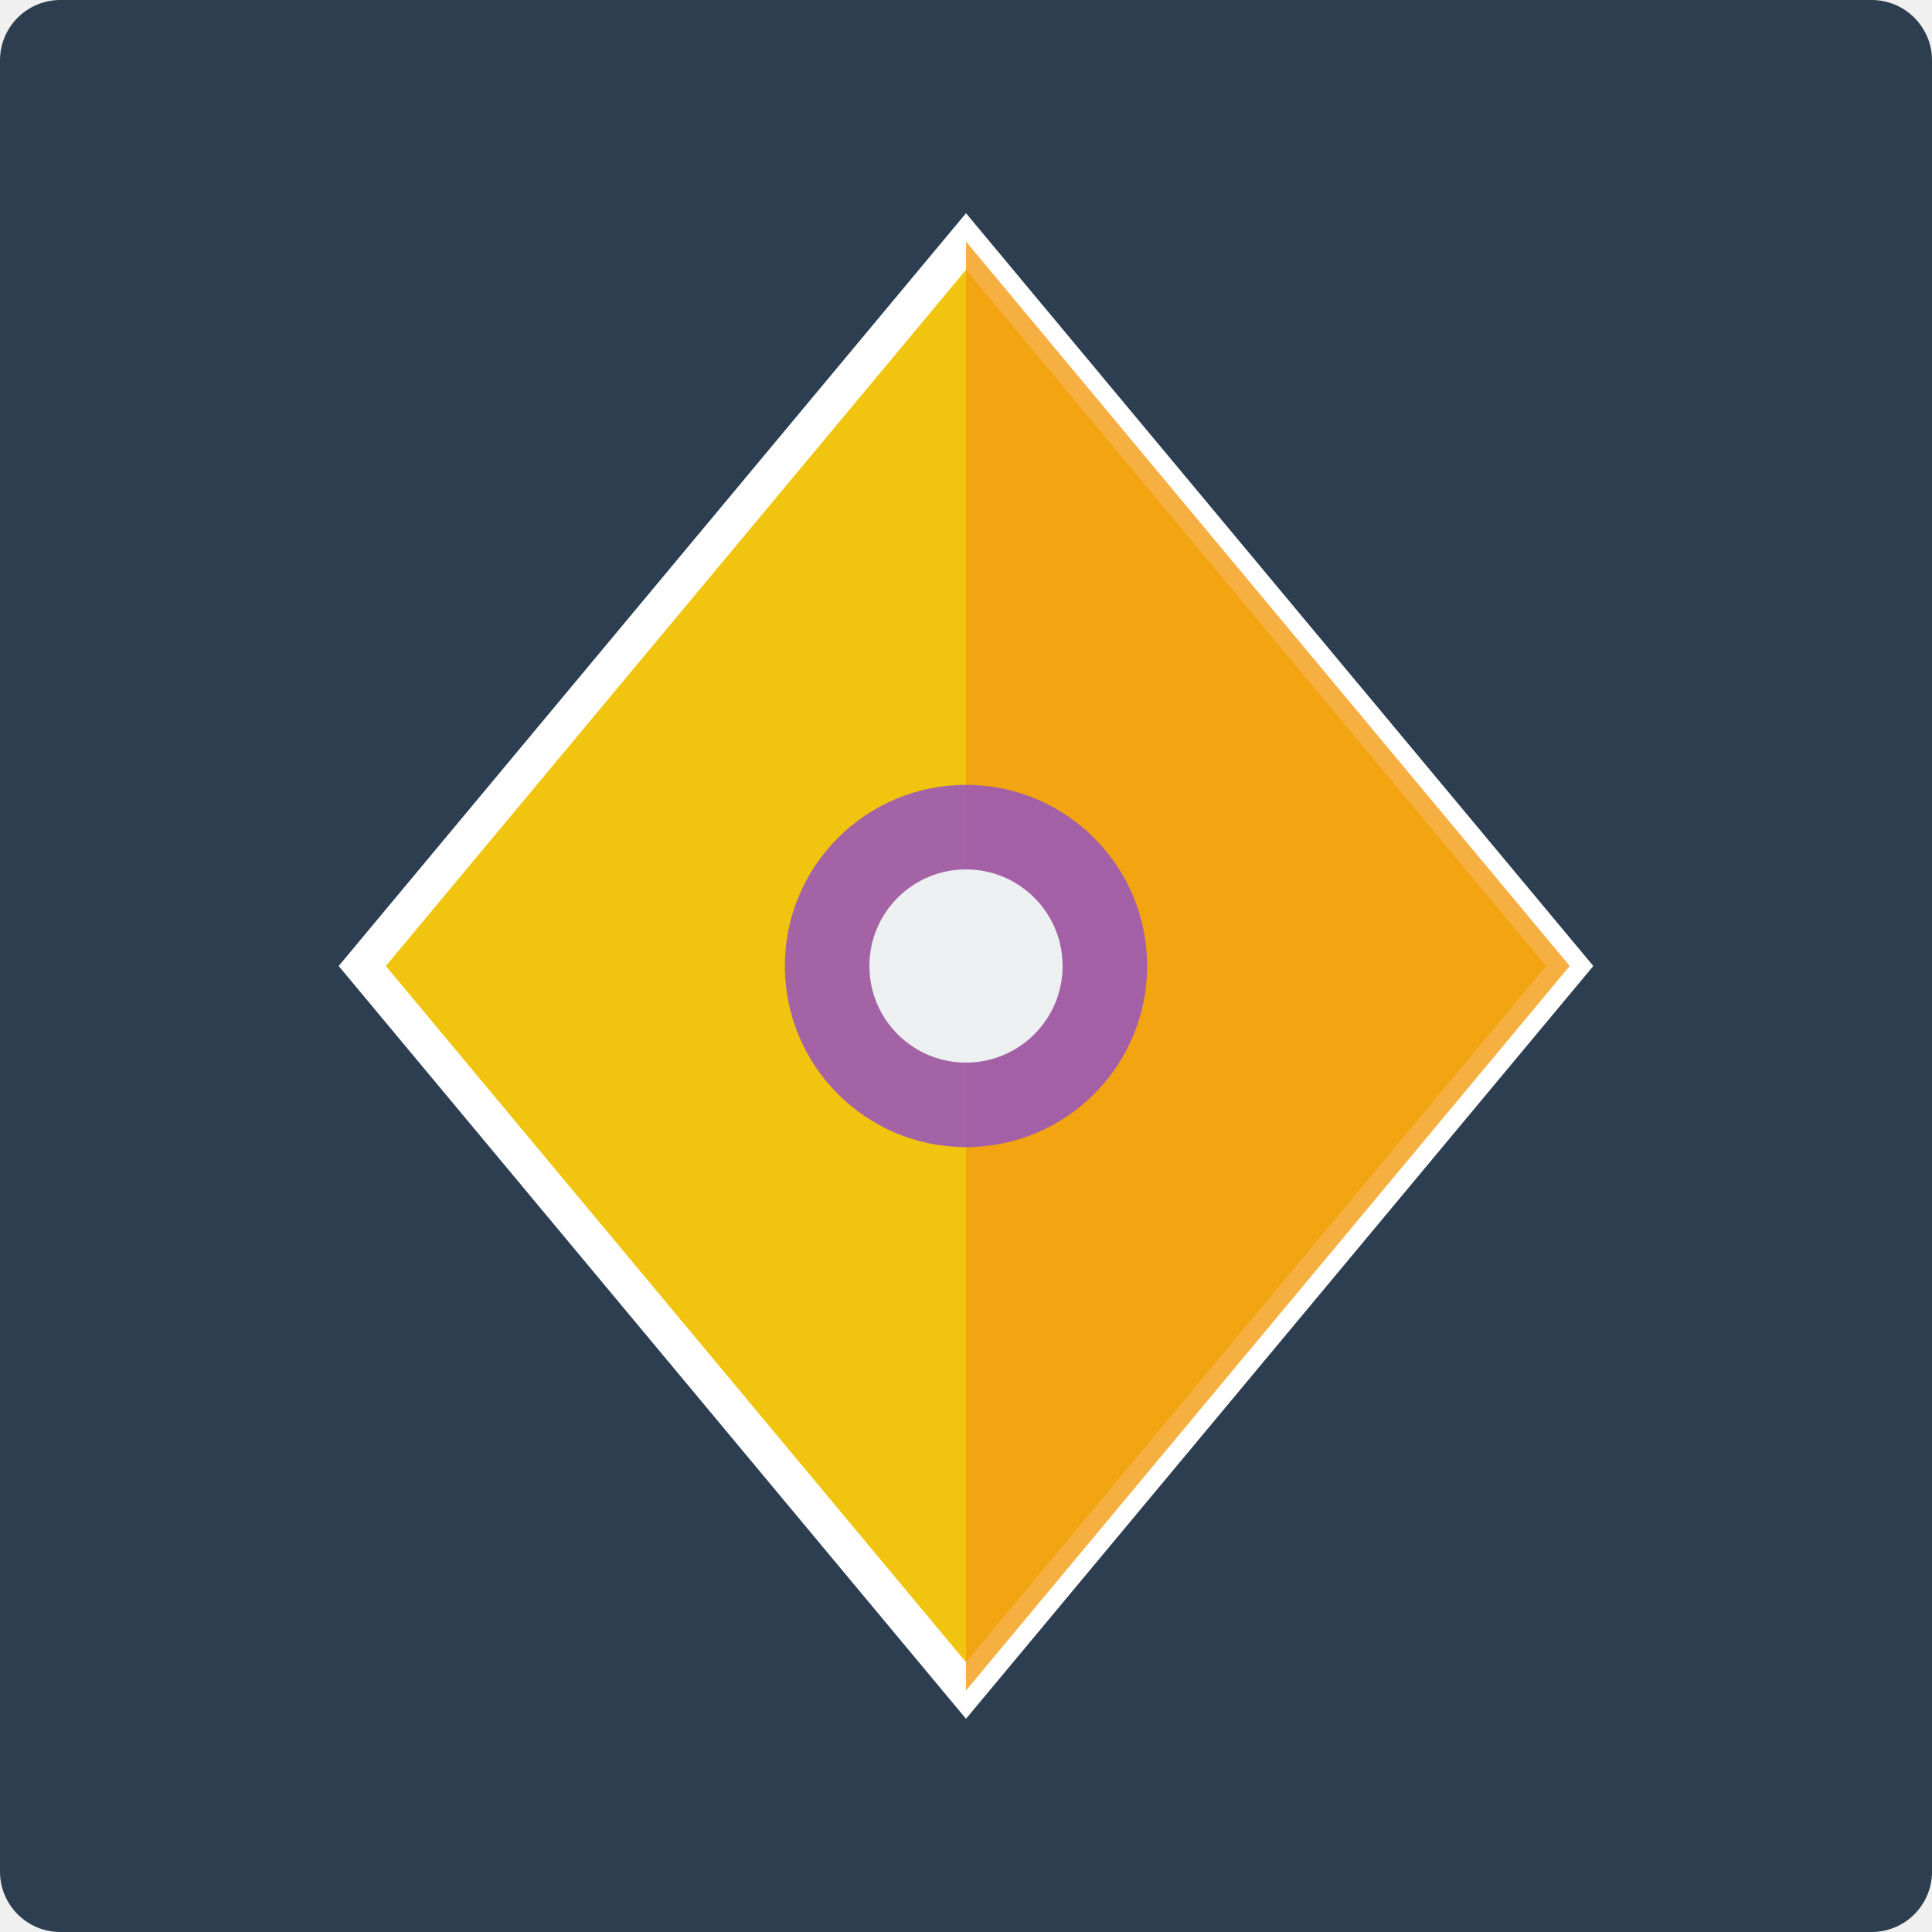
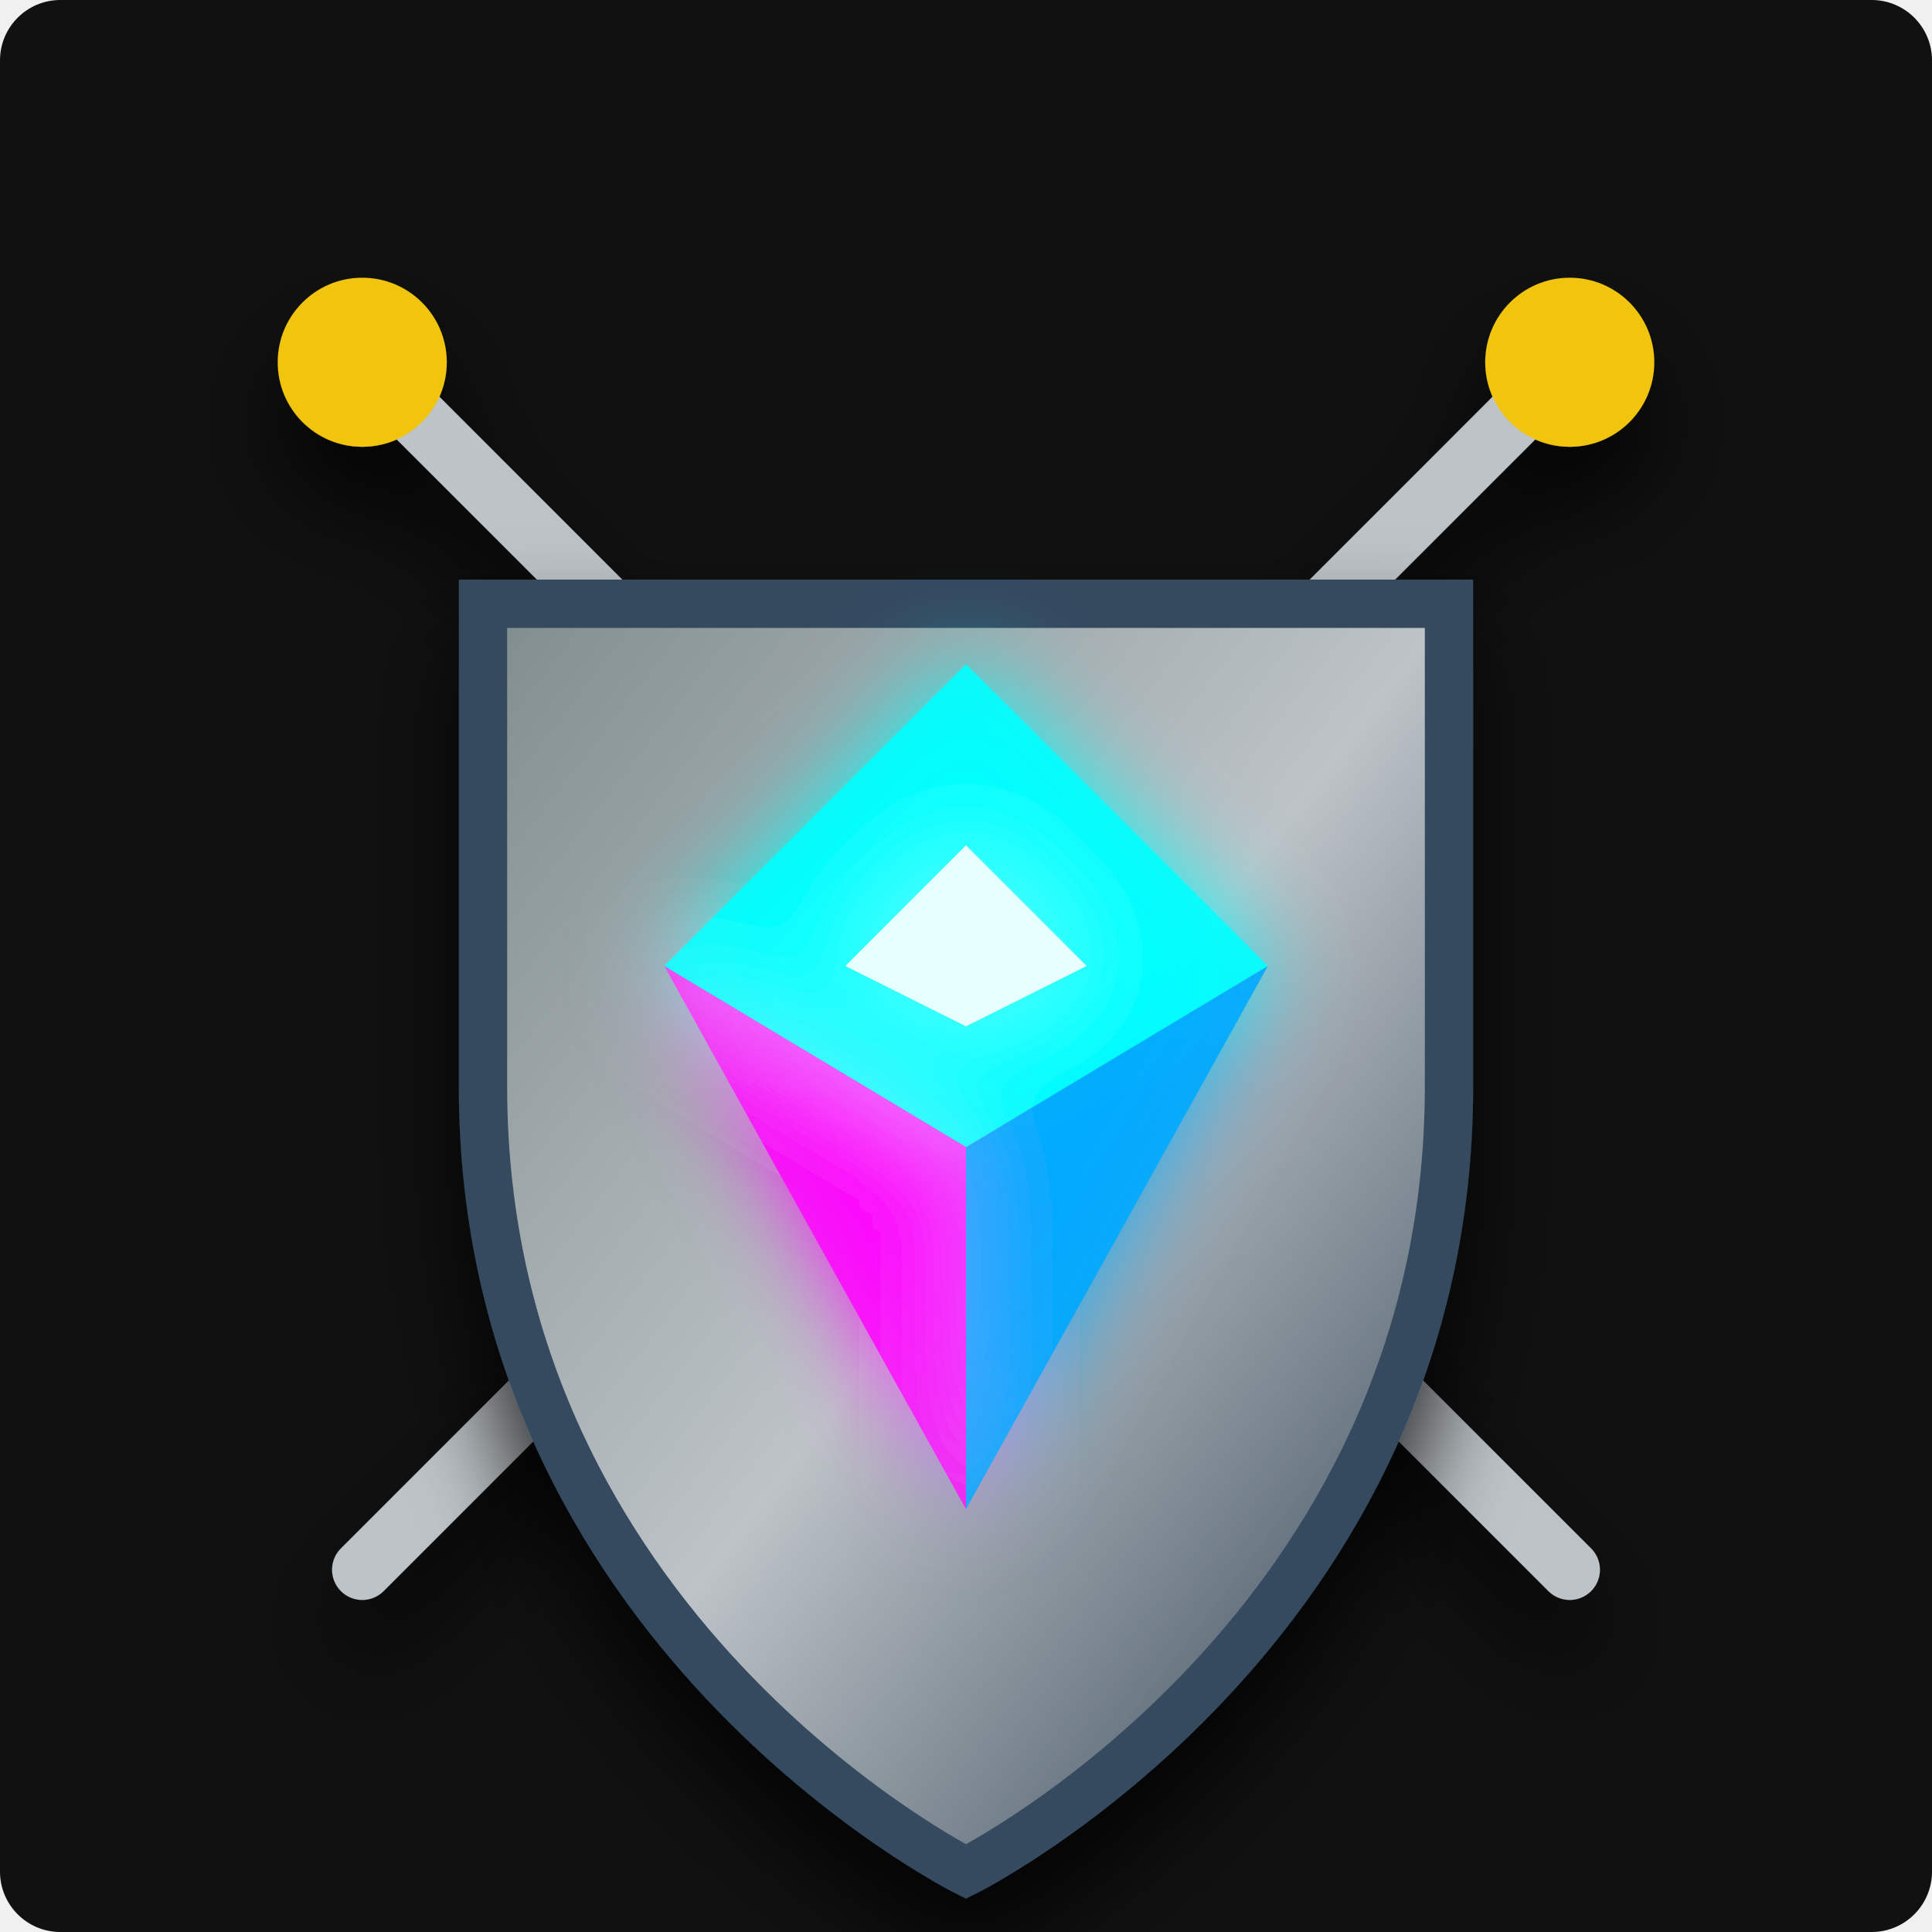
<svg xmlns="http://www.w3.org/2000/svg" width="160" height="160">
-   <rect width="160" height="160" rx="5" fill="#2c3e50" />
-   <polygon points="80,20 130,80 80,140 30,80" fill="#f1c40f" stroke="#ffffff" stroke-width="3" />
-   <polygon points="80,20 80,140 130,80" fill="#f39c12" fill-opacity="0.8" />
-   <circle cx="80" cy="80" r="15" fill="#9b59b6" fill-opacity="0.9" />
-   <circle cx="80" cy="80" r="8" fill="#ecf0f1" />
+   <defs>
+     <filter id="glow" x="-30%" y="-30%" width="160%" height="160%">
+       <feGaussianBlur stdDeviation="4" result="blur" />
+       <feComposite in="SourceGraphic" in2="blur" operator="over" />
+     </filter>
+     <filter id="drop-shadow" x="-20%" y="-20%" width="140%" height="140%">
+       <feDropShadow dx="0" dy="5" stdDeviation="4" flood-color="#000" flood-opacity="0.8" />
+     </filter>
+     <linearGradient id="metal" x1="0%" y1="0%" x2="100%" y2="100%">
+       <stop offset="0%" stop-color="#7f8c8d" />
+       <stop offset="50%" stop-color="#bdc3c7" />
+       <stop offset="100%" stop-color="#2c3e50" />
+     </linearGradient>
+   </defs>
+   <rect width="160" height="160" rx="5" fill="#111111" />
+   <g stroke="#bdc3c7" stroke-width="5" stroke-linecap="round" filter="url(#drop-shadow)">
+     <line x1="30" y1="30" x2="130" y2="130" />
+     <line x1="130" y1="30" x2="30" y2="130" />
+     <circle cx="30" cy="30" r="7" fill="#f1c40f" stroke="none" />
+     <circle cx="130" cy="30" r="7" fill="#f1c40f" stroke="none" />
+   </g>
+   <path d="M 40,50 L 120,50 L 120,90 C 120,135 80,155 80,155 C 80,155 40,135 40,90 Z" fill="url(#metal)" stroke="#34495e" stroke-width="4" filter="url(#drop-shadow)" />
+   <g filter="url(#glow)">
+     <polygon points="80,55 105,80 80,95 55,80" fill="#00ffff" opacity="0.9" />
+     <polygon points="80,95 55,80 80,125" fill="#ff00ff" opacity="0.8" />
+     <polygon points="80,95 105,80 80,125" fill="#00a8ff" opacity="0.9" />
+     <polygon points="80,70 90,80 80,85 70,80" fill="#ffffff" opacity="0.9" />
+   </g>
</svg>
